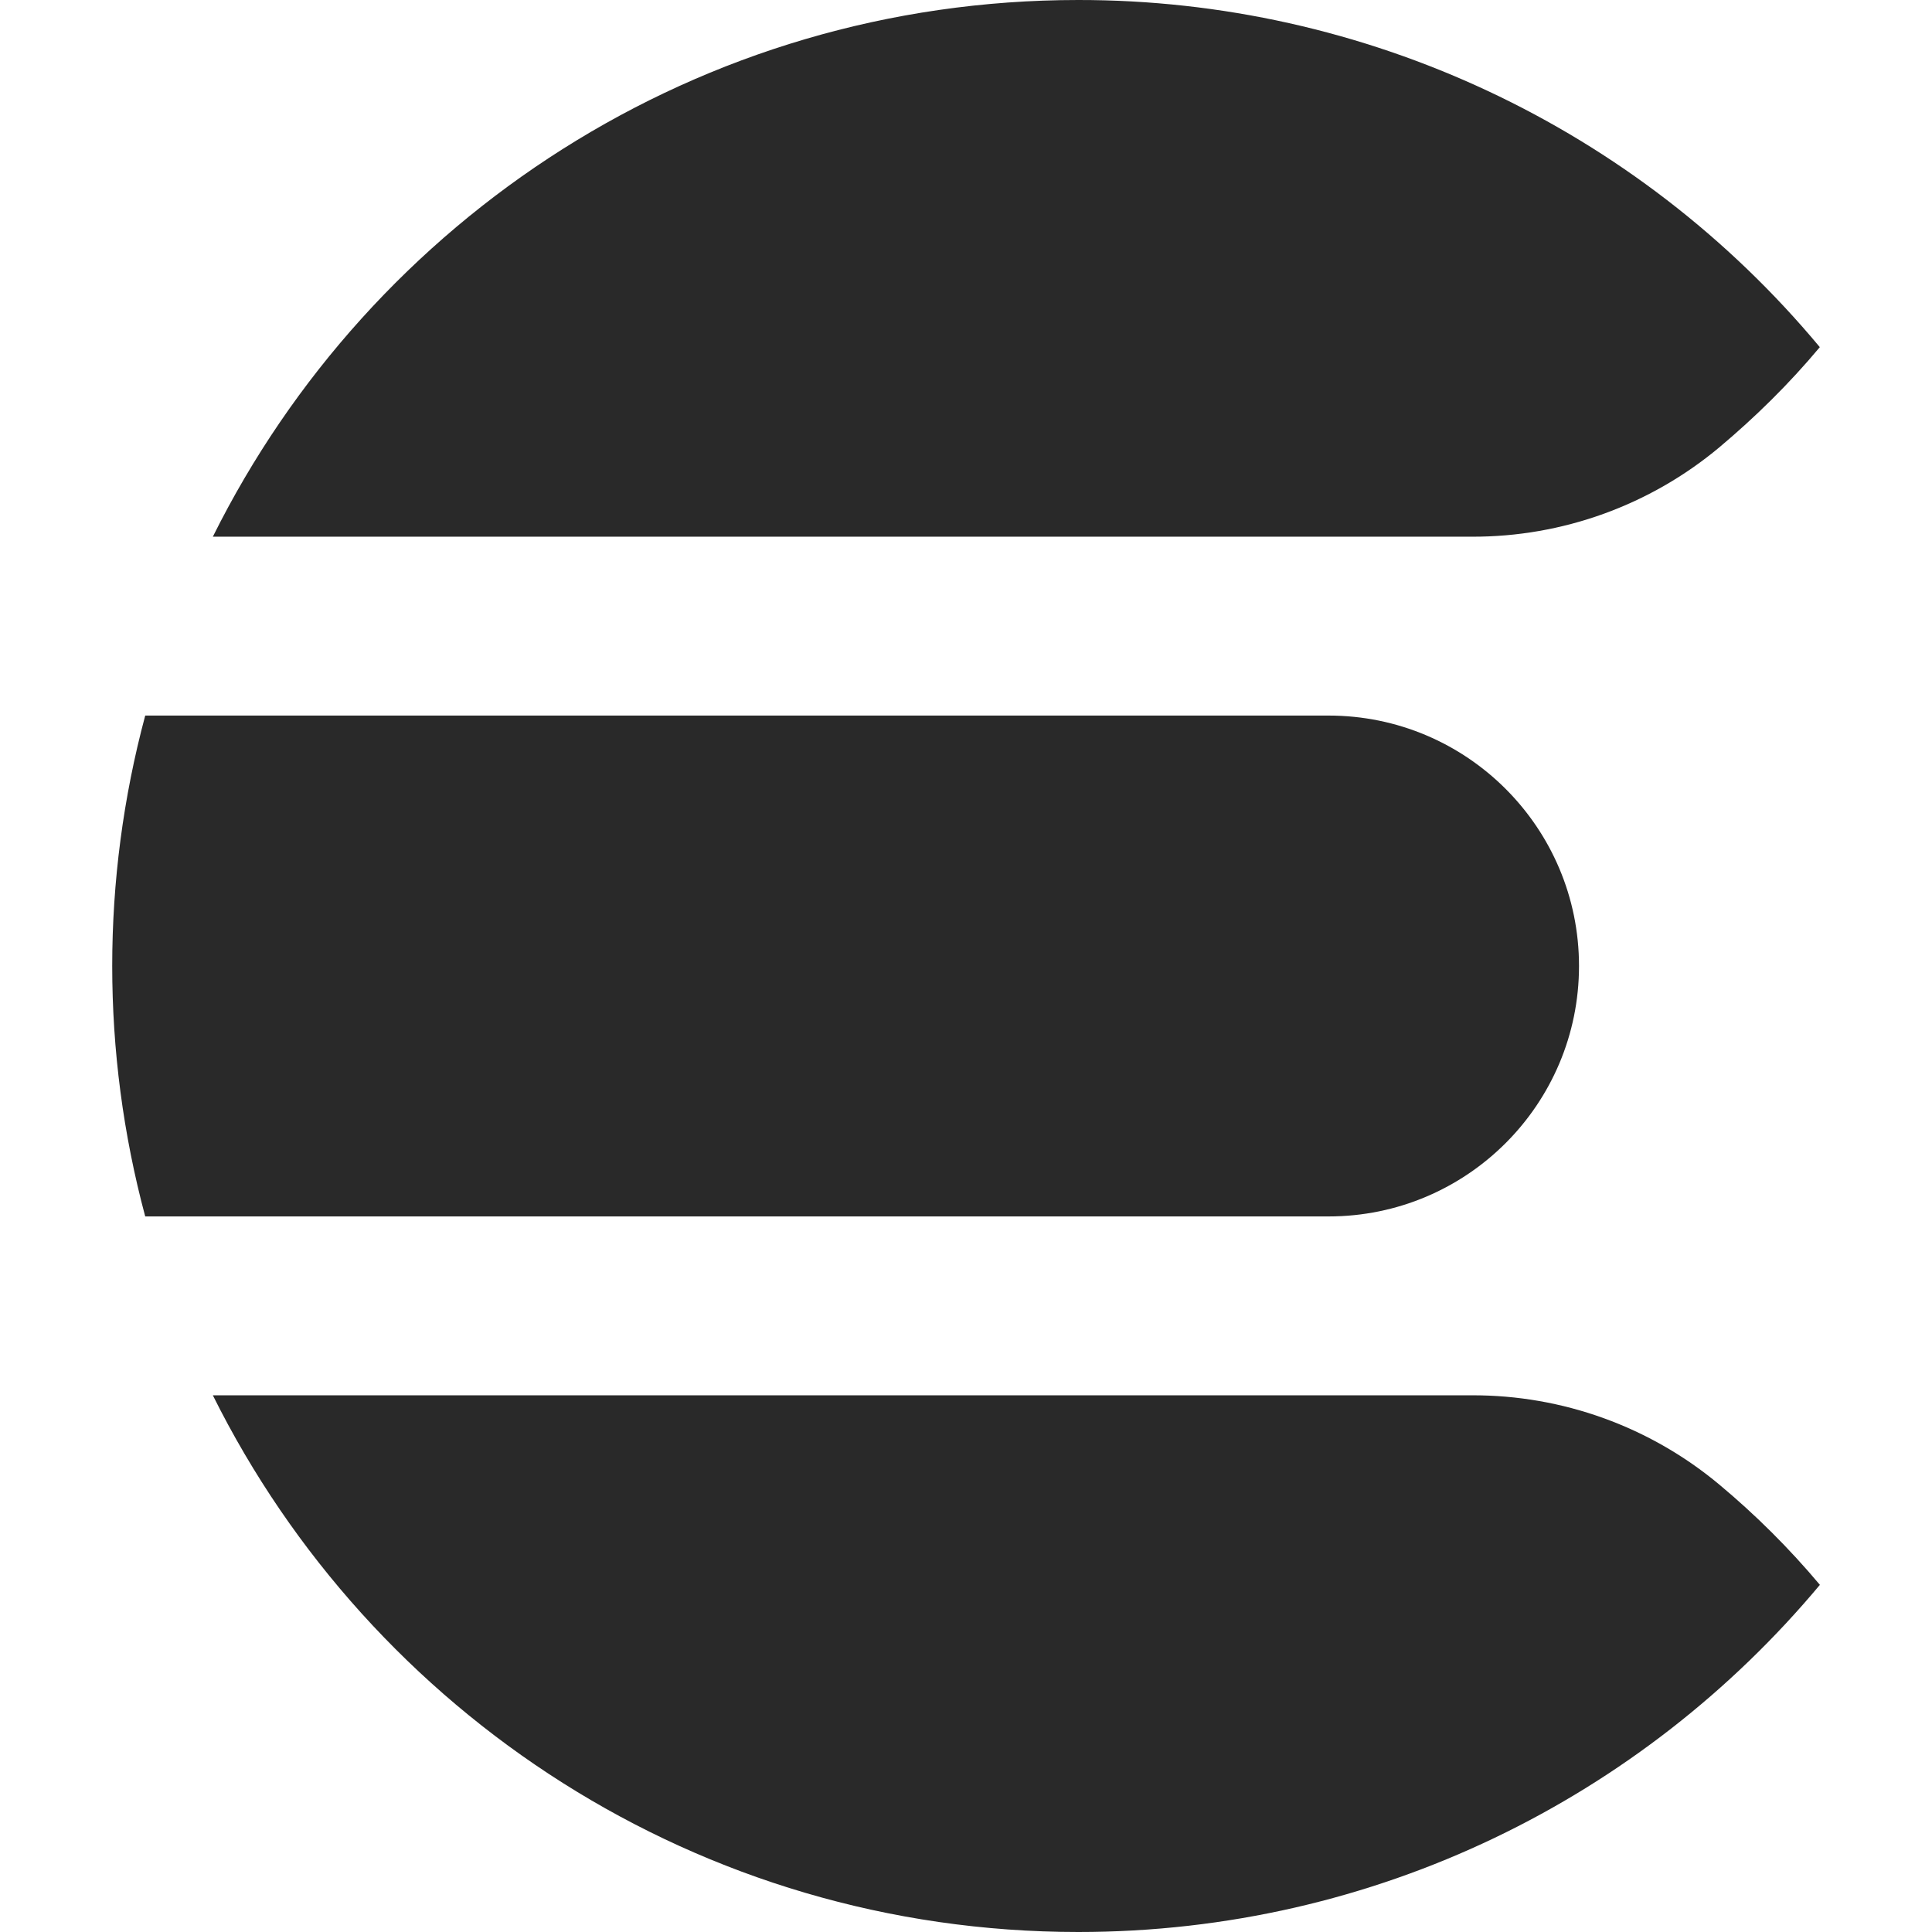
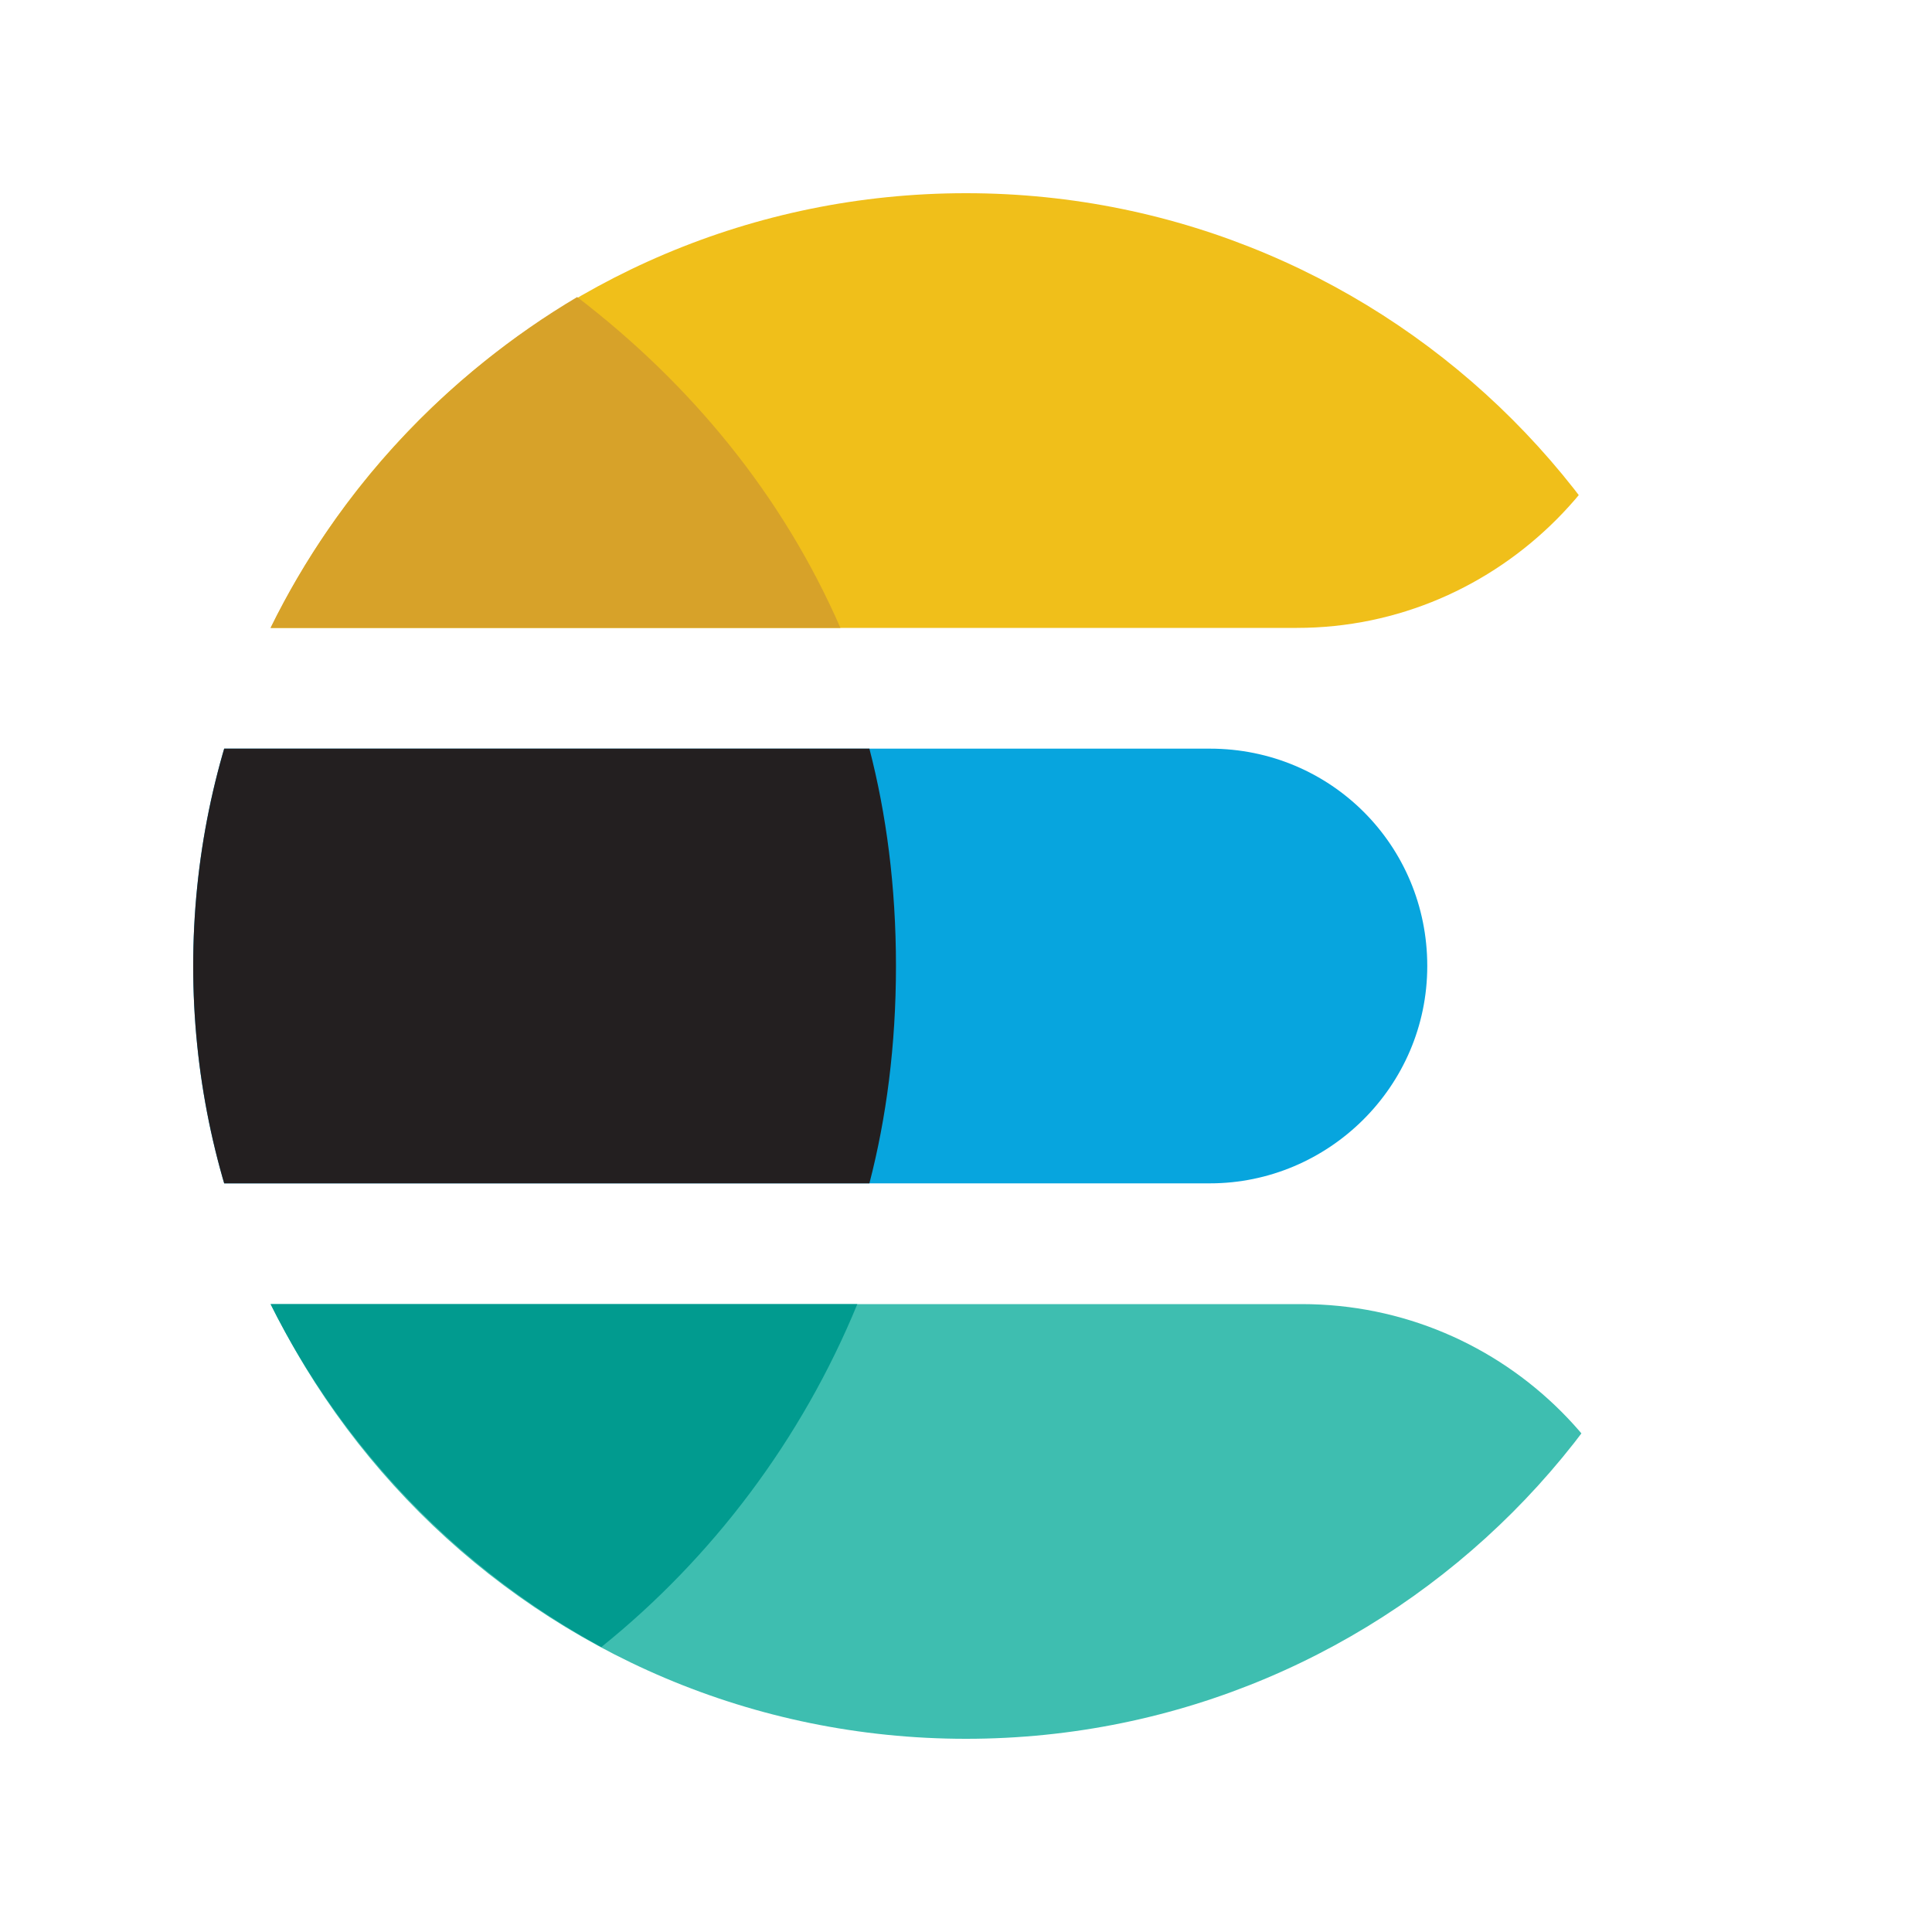
- <svg xmlns="http://www.w3.org/2000/svg" fill="#292929" role="img" viewBox="0 0 24 24">
-   <path d="M13.394 0C8.683 0 4.609 2.716 2.644 6.667h15.641a4.77 4.77 0 0 0 3.073-1.11c.446-.375.864-.785 1.247-1.243l.001-.002A11.974 11.974 0 0 0 13.394 0zM1.804 8.889a12.009 12.009 0 0 0 0 6.222h14.7a3.111 3.111 0 1 0 0-6.222zm.84 8.444C4.61 21.283 8.684 24 13.395 24c3.701 0 7.011-1.677 9.212-4.312l-.001-.002a9.958 9.958 0 0 0-1.247-1.243 4.77 4.77 0 0 0-3.073-1.11z" />
+ <svg xmlns="http://www.w3.org/2000/svg" xmlns:xlink="http://www.w3.org/1999/xlink" id="Layer_1" viewBox="0 0 80 80" width="2500" height="2500">
+   <style>.st0{clip-path:url(#SVGID_2_);fill:#f0bf1a}.st1{clip-path:url(#SVGID_4_);fill:#3ebeb0}.st2{clip-path:url(#SVGID_6_);fill:#07a5de}.st3{clip-path:url(#SVGID_8_);fill:#231f20}.st4{fill:#d7a229}.st5{fill:#019b8f}.st6{fill:none}</style>
+   <defs>
+     <circle id="SVGID_1_" cx="40" cy="40" r="32" />
+   </defs>
+   <clipPath id="SVGID_2_">
+     <use xlink:href="#SVGID_1_" overflow="visible" />
+   </clipPath>
+   <path class="st0" d="M53.7 26H10c-1.1 0-2-.9-2-2V10c0-1.1.9-2 2-2h57c1.1 0 2 .9 2 2v.7C68.9 19.1 62.1 26 53.7 26z" />
+   <defs>
+     <circle id="SVGID_3_" cx="40" cy="40" r="32" />
+   </defs>
+   <clipPath id="SVGID_4_">
+     <use xlink:href="#SVGID_3_" overflow="visible" />
+   </clipPath>
+   <path class="st1" d="M69.1 72H8.2V54h45.7c8.4 0 15.2 6.8 15.2 15.2V72z" />
+   <g>
+     <defs>
+       <circle id="SVGID_5_" cx="40" cy="40" r="32" />
+     </defs>
+     <clipPath id="SVGID_6_">
+       <use xlink:href="#SVGID_5_" overflow="visible" />
+     </clipPath>
+     <path class="st2" d="M50.1 49H4.8V31h45.3c5 0 9 4 9 9s-4.1 9-9 9z" />
+   </g>
+   <g>
+     <defs>
+       <circle id="SVGID_7_" cx="40" cy="40" r="32" />
+     </defs>
+     <clipPath id="SVGID_8_">
+       <use xlink:href="#SVGID_7_" overflow="visible" />
+     </clipPath>
+     <path class="st3" d="M36 31H6.4v18H36c.7-2.7 1.1-5.7 1.1-9s-.4-6.3-1.1-9z" />
+   </g>
+   <path class="st4" d="M23.9 12.3c-5.4 3.2-9.9 8-12.7 13.7h23.6c-2.4-5.5-6.2-10.1-10.9-13.7z" />
+   <path class="st5" d="M24.9 68.2c4.6-3.7 8.3-8.6 10.6-14.2H11.2c3 6 7.8 11 13.7 14.2z" />
+   <path class="st6" d="M0 0h80v80H0z" />
</svg>
